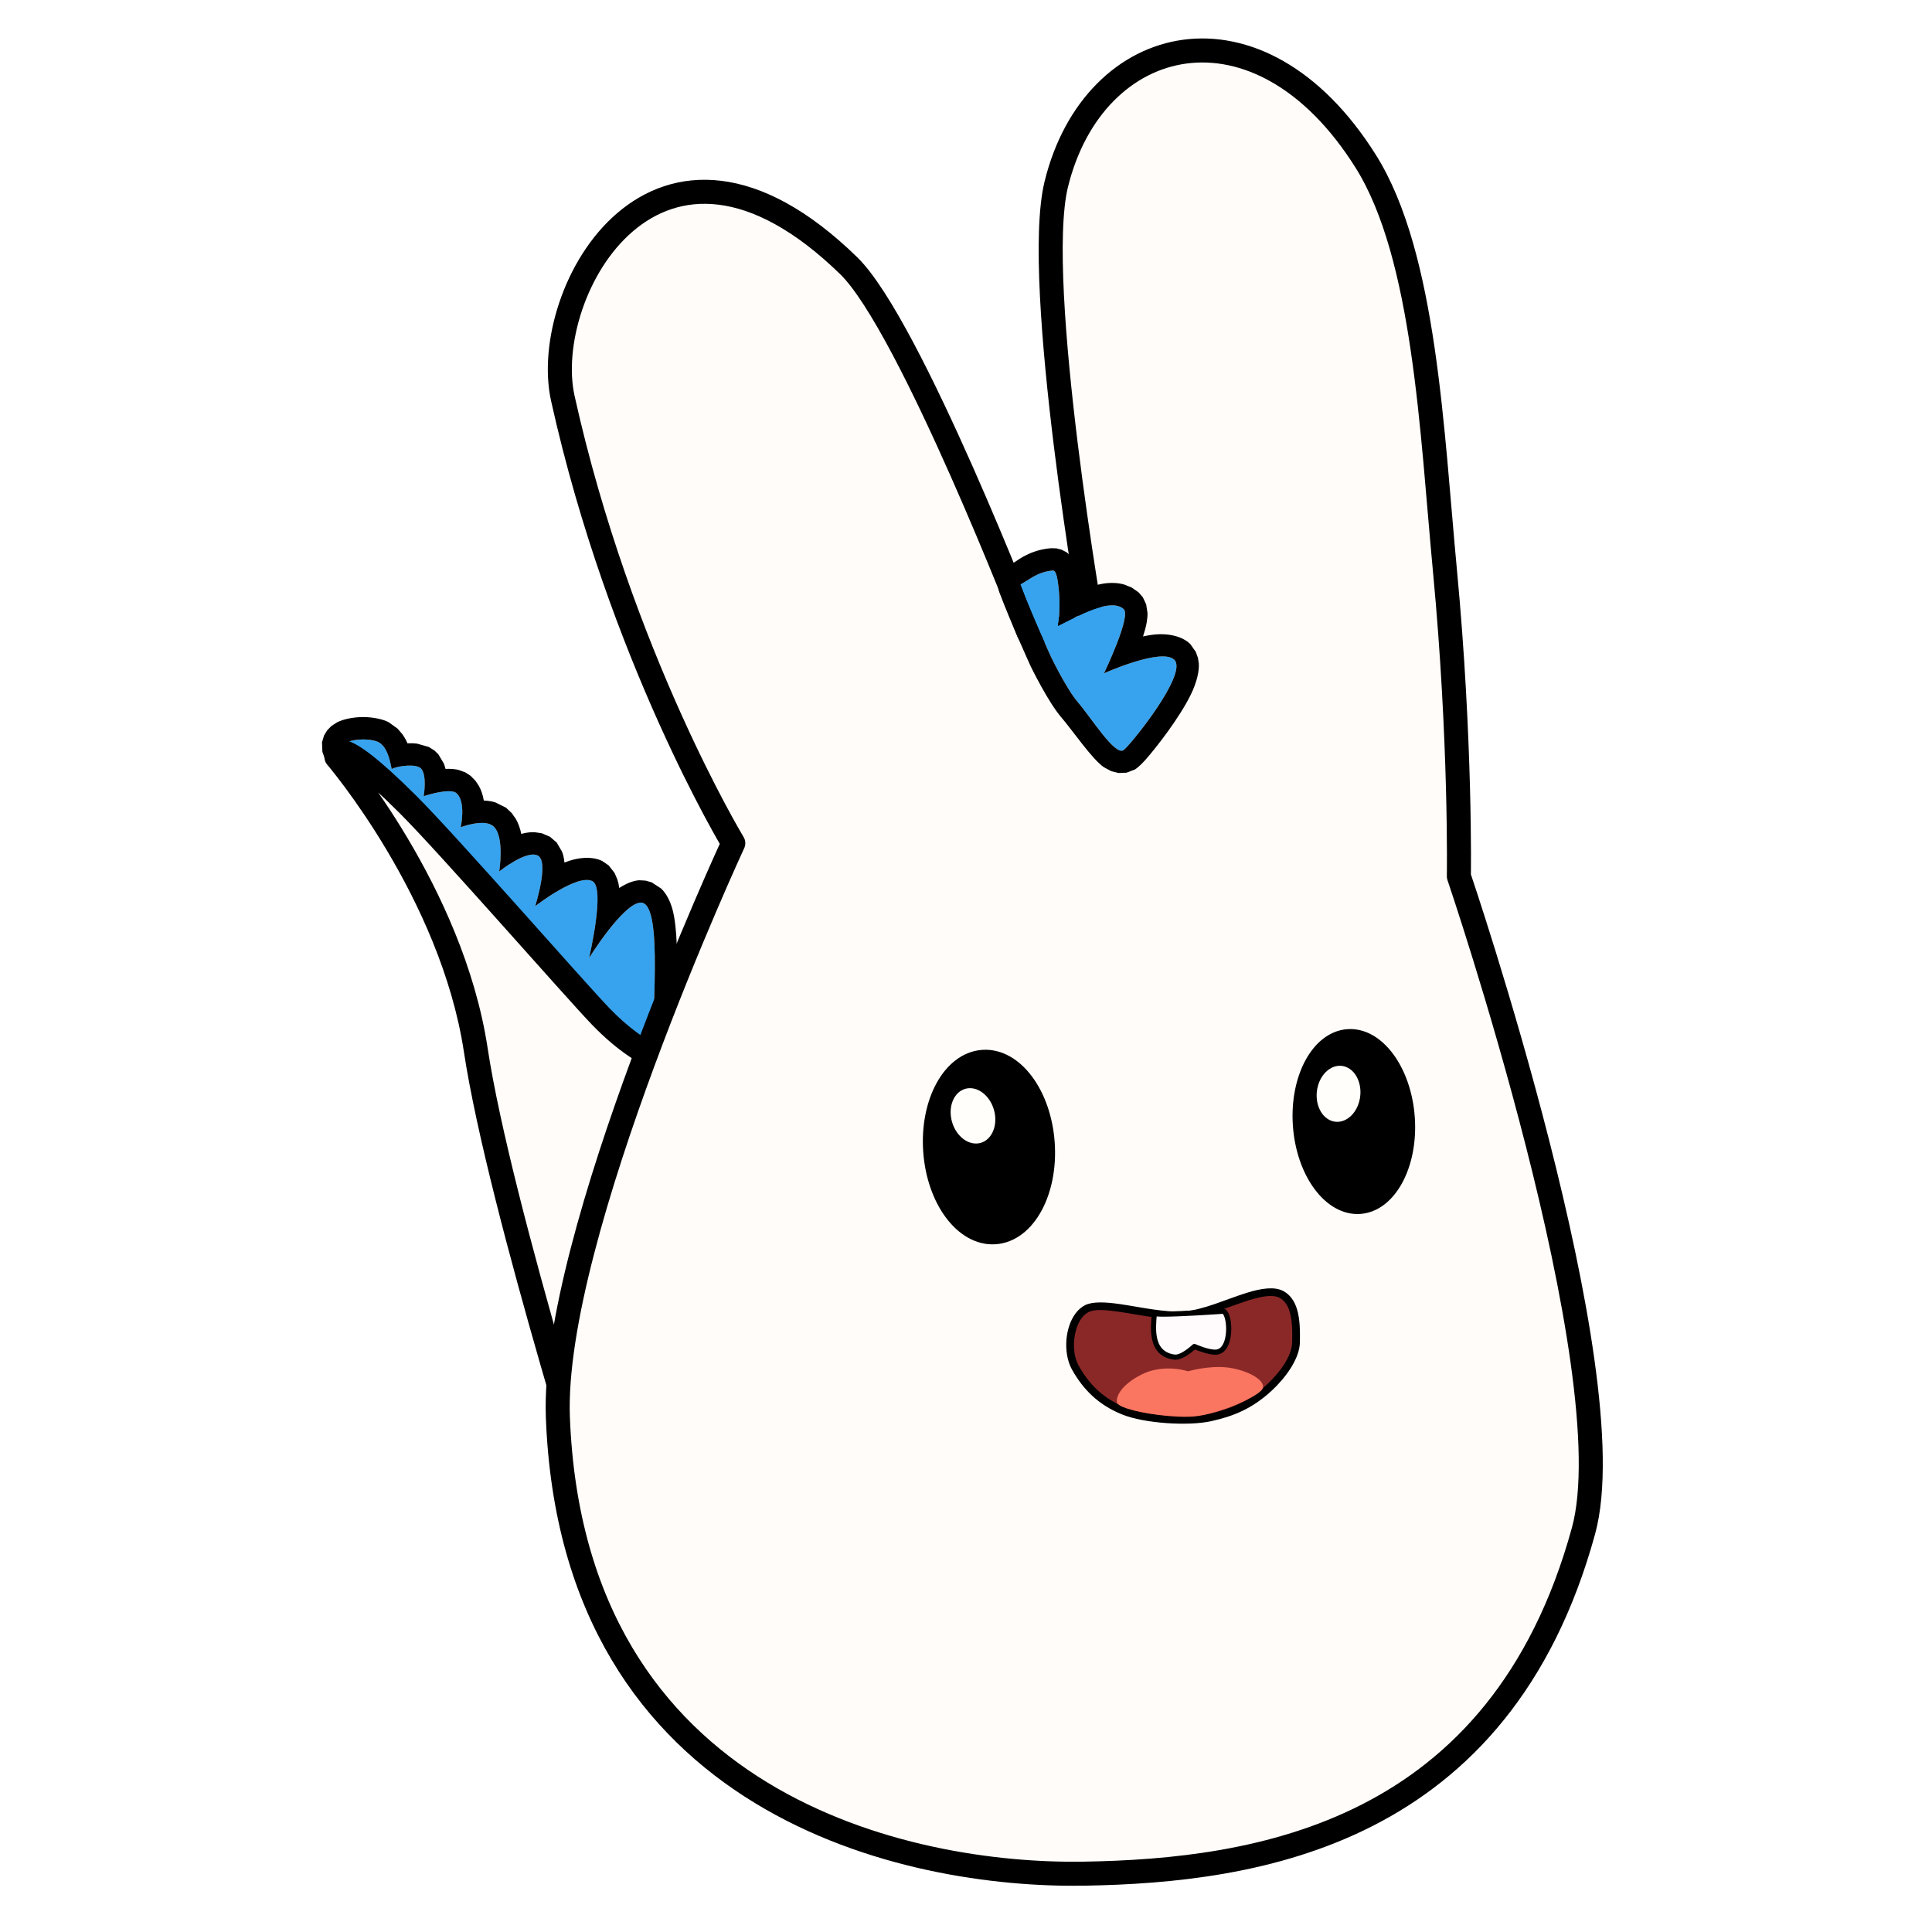
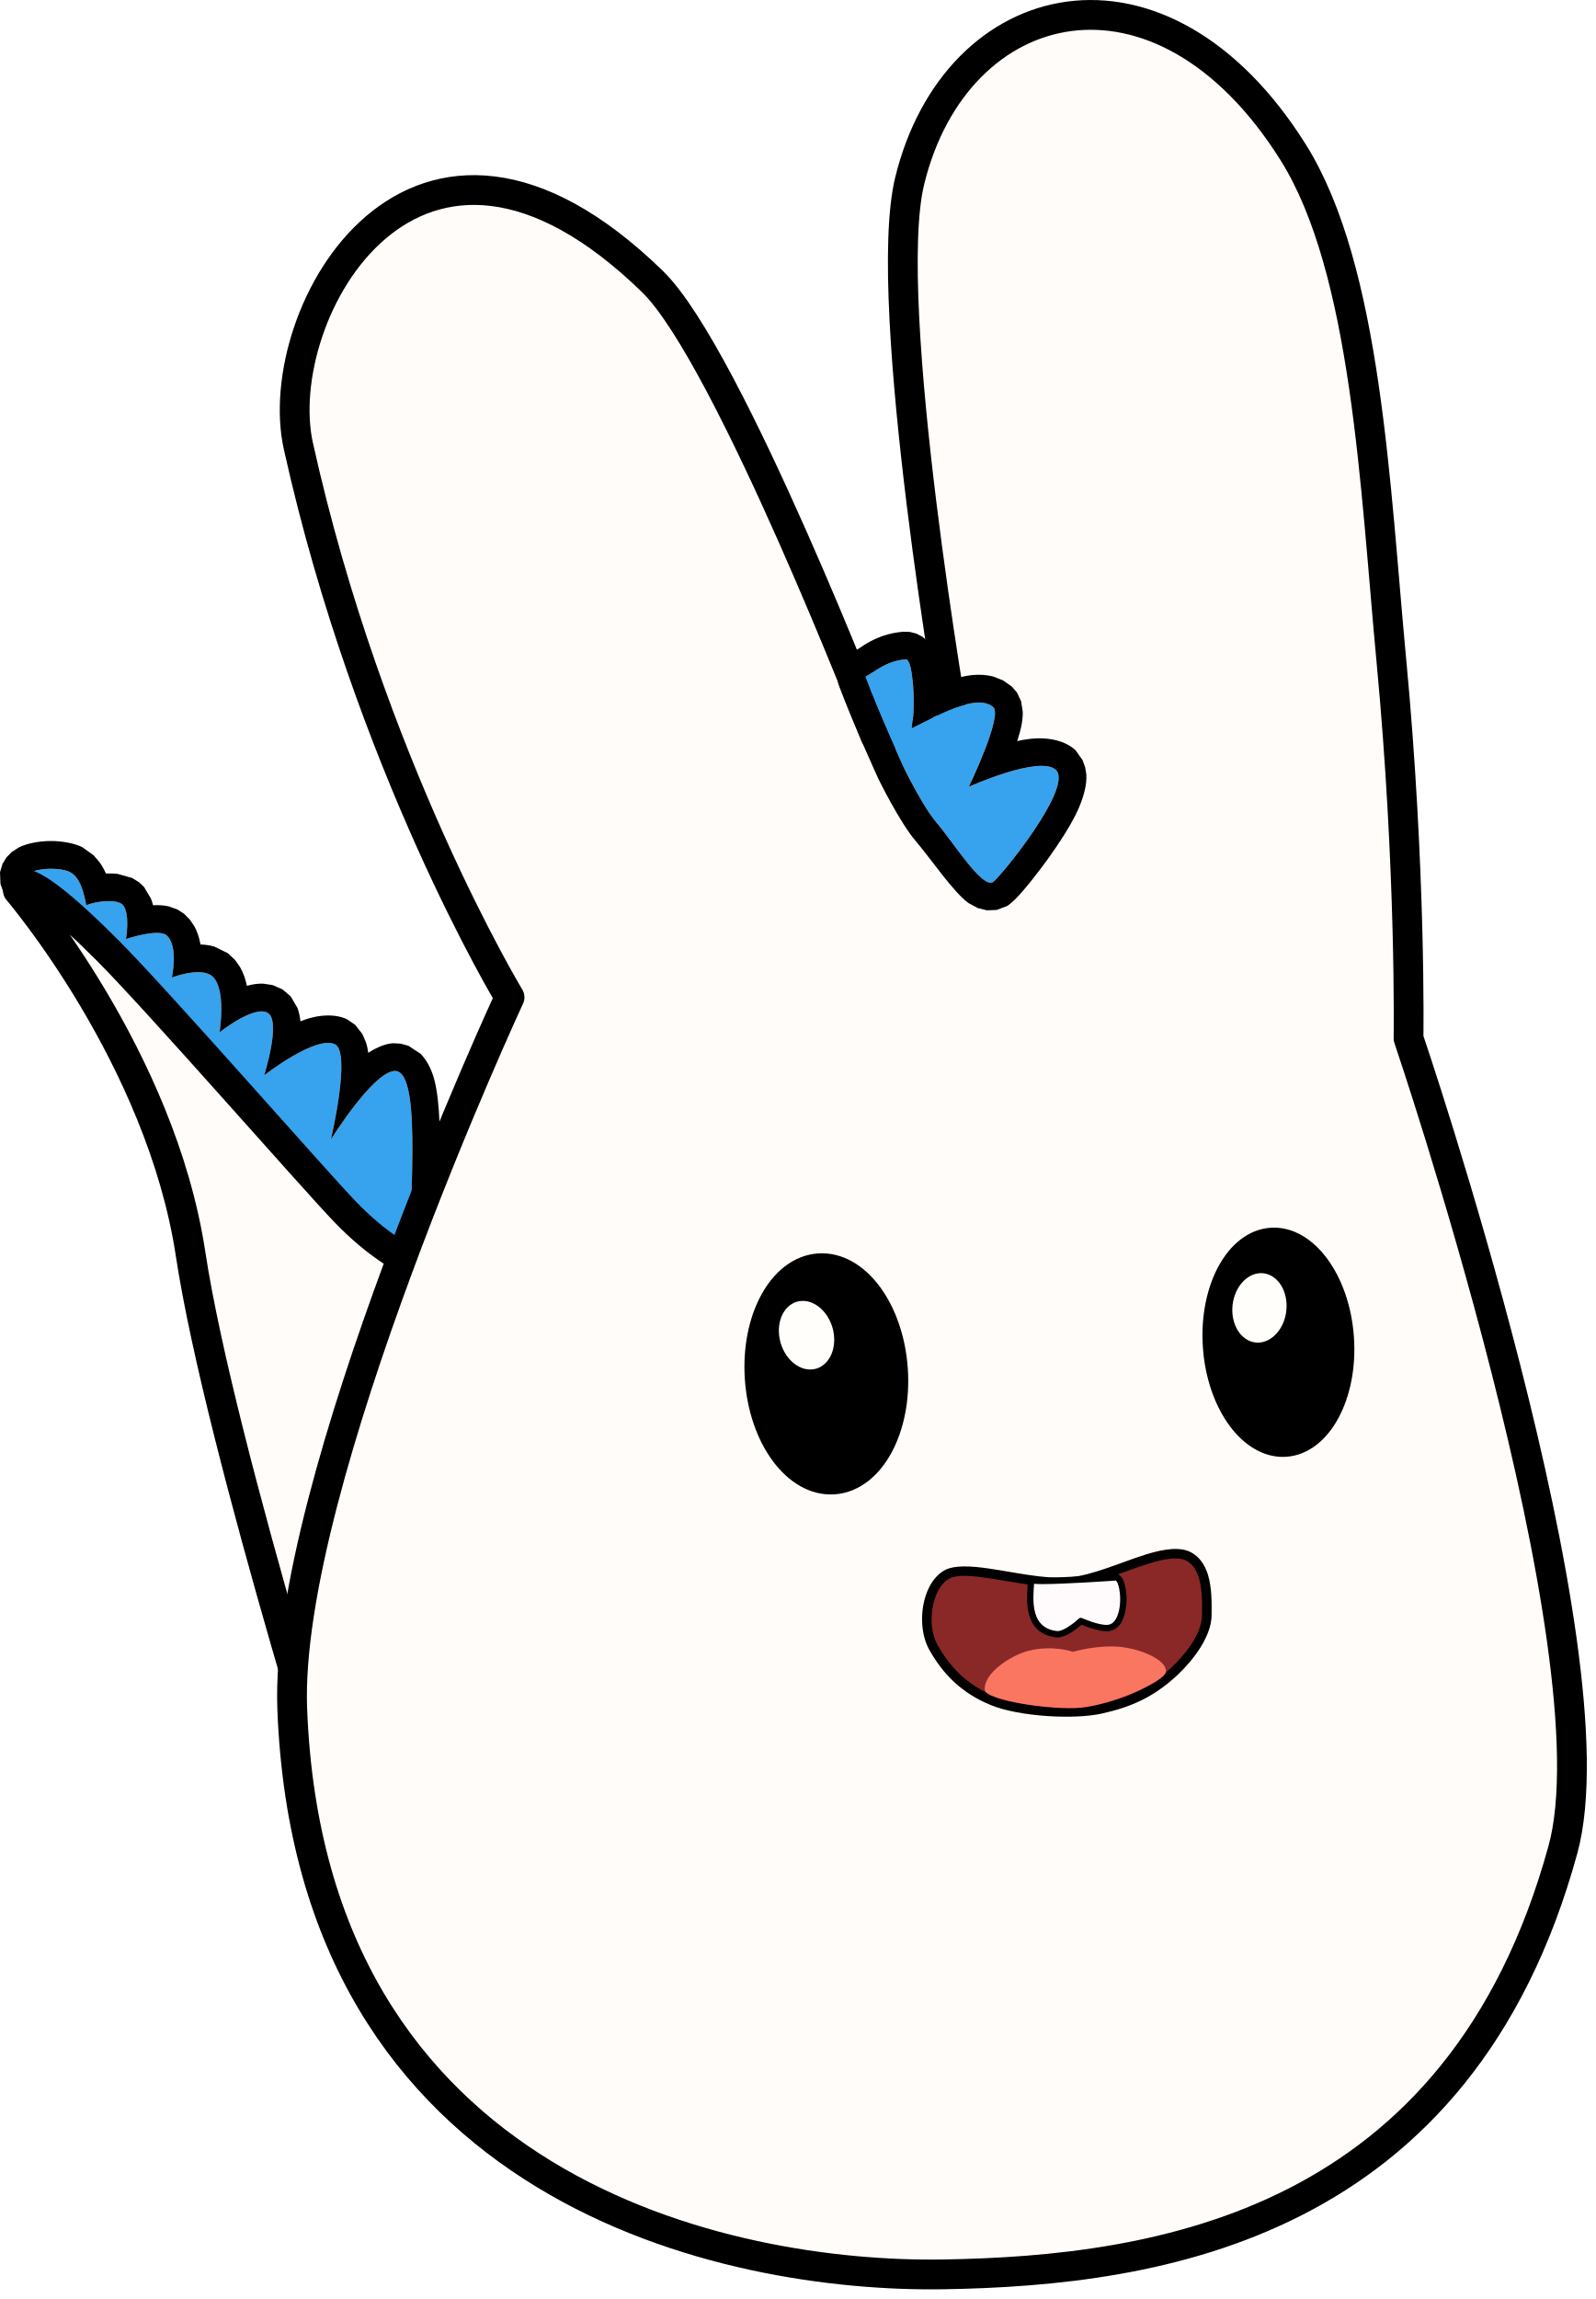
- <svg xmlns="http://www.w3.org/2000/svg" viewBox="-33.5 -4 201 201" fill="none">
+ <svg xmlns="http://www.w3.org/2000/svg" width="134" height="193" viewBox="0 0 134 193" fill="none">
  <path fill-rule="evenodd" clip-rule="evenodd" d="M2.41 73.885C2.646 74.197 2.7 73.611 3.595 74.112C4.878 74.829 6.975 76.566 8.029 77.485C9.556 78.815 11.689 80.646 13.569 82.903C15.251 84.921 18.753 89.214 18.753 89.214C18.753 89.214 21.064 92.162 24.114 95.453C28.725 100.428 34.725 106.399 34.61 105.829C34.056 103.089 35.71 89.782 33.134 89.908C31.312 89.998 27.789 95.662 27.789 95.662C27.789 95.662 29.515 88.348 28.128 87.669C26.529 86.886 22.181 90.276 22.181 90.276C22.181 90.276 23.63 85.742 22.497 85.04C21.361 84.335 18.439 86.666 18.439 86.666C18.439 86.666 19.058 82.862 17.756 81.902C16.766 81.173 14.435 82.061 14.435 82.061C14.435 82.061 15.021 79.379 13.973 78.509C13.282 77.934 10.581 78.831 10.581 78.831C10.581 78.831 10.953 76.716 10.324 75.976C9.859 75.428 7.952 75.664 7.249 76C7.039 74.924 6.734 73.645 5.864 73.204C4.818 72.674 1.689 72.935 2.41 73.885Z" fill="#37A3EE" />
  <path fill-rule="evenodd" clip-rule="evenodd" d="M12.851 75.994C13.343 75.968 13.797 76.004 14.169 76.09L14.905 76.352L15.461 76.715L15.961 77.225L16.32 77.762C16.564 78.2 16.736 78.715 16.83 79.263L16.834 79.286C17.251 79.301 17.652 79.362 18.015 79.471L19.137 80.025L19.747 80.597L20.171 81.208C20.421 81.648 20.612 82.178 20.734 82.758C21.22 82.623 21.686 82.563 22.1 82.578L22.879 82.693L23.724 83.058L24.416 83.655L24.977 84.614C25.097 84.93 25.184 85.312 25.227 85.74L25.273 85.721C26.791 85.116 28.221 85.119 29.151 85.574L29.821 86.032L30.438 86.817L30.741 87.532C30.819 87.782 30.882 88.068 30.925 88.385C31.695 87.882 32.434 87.608 33.018 87.579L33.665 87.617L34.297 87.795L35.29 88.445C35.755 88.892 36.201 89.626 36.474 90.652C36.969 92.513 37 95.87 36.921 99.062C36.854 101.779 36.688 104.354 36.893 105.366L36.939 105.932L36.838 106.533L36.542 107.156L36.001 107.727L35.395 108.055L34.636 108.197L33.833 108.075L33.207 107.772C32.241 107.151 26.718 101.693 22.403 97.036C19.429 93.827 17.142 90.937 16.93 90.668C16.679 90.361 13.389 86.329 11.777 84.394C9.986 82.245 7.95 80.508 6.496 79.241C5.596 78.456 3.871 77.005 2.692 76.284L2.532 76.311L1.705 76.159L1.075 75.817L0.551 75.293L0.261 74.829L0.04 74.216L8.59186e-09 73.226L0.211 72.519L0.548 71.969L0.99 71.522L1.596 71.133C2.204 70.829 3.216 70.608 4.239 70.602C5.279 70.596 6.304 70.814 6.917 71.124L7.864 71.805L8.369 72.396C8.501 72.58 8.622 72.779 8.732 72.99C8.789 73.1 8.843 73.215 8.894 73.332C9.239 73.317 9.576 73.325 9.881 73.363L11.102 73.708L11.694 74.076L12.098 74.466L12.672 75.429C12.742 75.605 12.802 75.794 12.851 75.994ZM2.408 73.884C2.645 74.196 2.698 73.61 3.593 74.111C4.877 74.828 6.974 76.565 8.028 77.484C9.554 78.814 11.687 80.645 13.568 82.902C15.249 84.92 18.751 89.213 18.751 89.213C18.751 89.213 21.063 92.161 24.113 95.452C28.723 100.427 34.724 106.398 34.608 105.829C34.054 103.088 35.708 89.781 33.133 89.907C31.311 89.997 27.787 95.661 27.787 95.661C27.787 95.661 29.514 88.347 28.126 87.668C26.527 86.885 22.18 90.275 22.18 90.275C22.18 90.275 23.628 85.741 22.495 85.039C21.36 84.334 18.437 86.665 18.437 86.665C18.437 86.665 19.056 82.861 17.754 81.901C16.764 81.172 14.433 82.06 14.433 82.06C14.433 82.06 15.019 79.378 13.972 78.508C13.28 77.933 10.579 78.83 10.579 78.83C10.579 78.83 10.951 76.715 10.322 75.975C9.857 75.428 7.951 75.663 7.247 75.999C7.038 74.923 6.732 73.644 5.863 73.203C4.816 72.673 1.687 72.934 2.408 73.884Z" fill="black" />
  <path d="M16 105.251C13.5 88.751 1.5 74.751 1.5 74.751C1.5 74.751 0.972 71.727 9 79.751C13.222 83.971 26.321 98.976 29 101.751C34.283 107.222 38 106.82 38 107.251C38 108.251 30 157.751 30 157.751C30 157.751 18.5 121.751 16 105.251Z" fill="#FFFCF9" />
  <path d="M1.5 74.751L0.269 74.966C0.307 75.187 0.405 75.394 0.551 75.564L1.5 74.751ZM16 105.251L17.236 105.064V105.064L16 105.251ZM30 157.751L28.809 158.131L31.234 157.95L30 157.751ZM29 101.751L28.101 102.619V102.619L29 101.751ZM9 79.751L9.884 78.867V78.867L9 79.751ZM1.5 74.751C0.551 75.564 0.551 75.564 0.551 75.564C0.551 75.564 0.551 75.564 0.551 75.564C0.551 75.564 0.551 75.565 0.552 75.565C0.553 75.566 0.554 75.568 0.557 75.571C0.561 75.576 0.569 75.585 0.579 75.598C0.6 75.622 0.632 75.66 0.674 75.711C0.758 75.812 0.884 75.965 1.046 76.167C1.369 76.571 1.838 77.169 2.41 77.941C3.554 79.484 5.108 81.714 6.739 84.453C10.009 89.945 13.548 97.411 14.764 105.438L16 105.251L17.236 105.064C15.952 96.59 12.241 88.807 8.887 83.174C7.205 80.35 5.602 78.049 4.418 76.452C3.826 75.653 3.338 75.029 2.995 74.602C2.824 74.389 2.69 74.225 2.597 74.114C2.551 74.058 2.515 74.015 2.49 73.985C2.477 73.971 2.468 73.959 2.461 73.951C2.457 73.947 2.455 73.944 2.453 73.942C2.452 73.941 2.451 73.94 2.45 73.939C2.45 73.939 2.45 73.938 2.45 73.938C2.449 73.938 2.449 73.937 1.5 74.751ZM16 105.251L14.764 105.438C16.028 113.78 19.551 126.98 22.736 138.034C24.333 143.575 25.851 148.598 26.969 152.235C27.529 154.055 27.988 155.528 28.308 156.546C28.468 157.056 28.593 157.452 28.679 157.72C28.721 157.854 28.754 157.957 28.776 158.026C28.787 158.061 28.795 158.087 28.801 158.104C28.804 158.113 28.806 158.12 28.807 158.124C28.808 158.127 28.808 158.128 28.809 158.129C28.809 158.13 28.809 158.13 28.809 158.131C28.809 158.131 28.809 158.131 30 157.751C31.191 157.37 31.191 157.37 31.191 157.37C31.191 157.37 31.191 157.37 31.19 157.369C31.19 157.368 31.189 157.366 31.189 157.364C31.187 157.36 31.185 157.354 31.183 157.345C31.177 157.328 31.169 157.302 31.158 157.268C31.136 157.2 31.104 157.098 31.062 156.965C30.977 156.698 30.853 156.304 30.694 155.797C30.375 154.783 29.917 153.314 29.359 151.501C28.243 147.873 26.73 142.865 25.139 137.342C21.949 126.272 18.472 113.221 17.236 105.064L16 105.251ZM30 157.751C31.234 157.95 31.234 157.95 31.234 157.95C31.234 157.949 31.234 157.949 31.234 157.948C31.235 157.947 31.235 157.944 31.235 157.941C31.236 157.935 31.238 157.926 31.24 157.914C31.244 157.891 31.249 157.855 31.257 157.808C31.272 157.714 31.295 157.575 31.324 157.394C31.383 157.031 31.468 156.499 31.578 155.821C31.797 154.466 32.109 152.528 32.484 150.2C33.234 145.543 34.234 139.324 35.234 133.073C36.234 126.823 37.235 120.54 37.985 115.757C38.36 113.366 38.673 111.347 38.892 109.894C39.002 109.169 39.089 108.58 39.148 108.157C39.178 107.945 39.201 107.77 39.218 107.636C39.229 107.543 39.25 107.376 39.25 107.251H38H36.75C36.75 107.188 36.755 107.178 36.736 107.331C36.723 107.444 36.701 107.603 36.672 107.809C36.615 108.22 36.529 108.798 36.42 109.521C36.202 110.967 35.89 112.98 35.515 115.37C34.765 120.149 33.766 126.429 32.766 132.678C31.766 138.928 30.766 145.146 30.016 149.802C29.641 152.13 29.328 154.067 29.11 155.423C29 156.1 28.915 156.633 28.856 156.995C28.827 157.177 28.804 157.316 28.789 157.409C28.781 157.456 28.776 157.492 28.772 157.516C28.77 157.527 28.768 157.536 28.767 157.542C28.767 157.545 28.767 157.548 28.766 157.549C28.766 157.55 28.766 157.55 28.766 157.551C28.766 157.551 28.766 157.551 30 157.751ZM38 107.251H39.25C39.25 106.697 38.926 106.347 38.722 106.19C38.538 106.048 38.35 105.974 38.259 105.941C38.07 105.872 37.821 105.812 37.642 105.767C37.226 105.662 36.661 105.517 35.946 105.231C34.525 104.661 32.422 103.495 29.899 100.883L29 101.751L28.101 102.619C30.861 105.478 33.258 106.846 35.016 107.551C35.891 107.902 36.586 108.079 37.032 108.191C37.145 108.22 37.228 108.24 37.298 108.259C37.331 108.268 37.356 108.275 37.375 108.281C37.394 108.287 37.402 108.29 37.401 108.289C37.4 108.289 37.395 108.287 37.388 108.284C37.38 108.281 37.368 108.275 37.352 108.268C37.324 108.254 37.264 108.222 37.192 108.167C37.045 108.053 36.75 107.751 36.75 107.251H38ZM29 101.751L29.899 100.883C28.582 99.518 24.666 95.106 20.51 90.459C16.384 85.847 12.025 81.008 9.884 78.867L9 79.751L8.116 80.635C10.196 82.714 14.498 87.487 18.647 92.126C22.766 96.731 26.739 101.209 28.101 102.619L29 101.751ZM9 79.751L9.884 78.867C7.858 76.842 6.346 75.488 5.212 74.6C4.108 73.736 3.262 73.232 2.58 73.039C2.229 72.939 1.8 72.887 1.367 73.029C0.888 73.186 0.58 73.522 0.416 73.863C0.27 74.166 0.246 74.453 0.243 74.613C0.242 74.702 0.246 74.779 0.252 74.836C0.254 74.866 0.257 74.891 0.26 74.913C0.262 74.924 0.263 74.933 0.265 74.942C0.265 74.947 0.266 74.951 0.267 74.955C0.267 74.957 0.267 74.959 0.268 74.96C0.268 74.961 0.268 74.963 0.268 74.963C0.268 74.965 0.269 74.966 1.5 74.751C2.731 74.536 2.732 74.537 2.732 74.538C2.732 74.539 2.732 74.54 2.732 74.541C2.733 74.543 2.733 74.544 2.733 74.546C2.734 74.549 2.734 74.552 2.735 74.555C2.735 74.561 2.736 74.567 2.737 74.572C2.739 74.582 2.74 74.592 2.74 74.601C2.742 74.619 2.743 74.638 2.743 74.66C2.742 74.687 2.74 74.799 2.67 74.945C2.582 75.128 2.404 75.32 2.146 75.405C1.933 75.475 1.815 75.421 1.899 75.445C2.089 75.498 2.616 75.743 3.671 76.569C4.695 77.371 6.128 78.647 8.116 80.635L9 79.751Z" fill="black" />
  <path fill-rule="evenodd" clip-rule="evenodd" d="M80.244 61.7C80.244 61.7 73.893 25.355 76.393 15.163C80.293 -0.735 97.467 -4.926 108.587 12.782C114.768 22.624 115.465 40.953 116.827 55.357C118.51 73.14 118.276 87.165 118.276 87.165C118.276 87.165 135.802 138.643 131.243 155.268C122.573 186.884 97.287 190.636 79.236 190.932C61.185 191.228 26.085 184.031 24.54 143.46C23.822 124.601 42.789 83.721 42.789 83.721C42.789 83.721 31 64.234 25.055 37.447C22.601 26.388 34.869 4.221 54.8 23.647C61.2 29.886 73.5 61.751 73.5 61.751C73.5 61.751 76.173 61.438 77.506 61.448C78.363 61.454 80.244 61.7 80.244 61.7Z" fill="#FFFCF9" stroke="black" stroke-width="2.5" stroke-miterlimit="1.5" stroke-linecap="round" stroke-linejoin="round" />
  <path fill-rule="evenodd" clip-rule="evenodd" d="M75.857 64.368C75.857 64.368 73.774 59.821 72.648 56.788C73.437 56.476 74.31 55.491 76.04 55.358C76.394 55.331 76.535 56.267 76.637 57.168C76.785 58.482 76.74 60.173 76.568 61.115C78.625 60.102 82.029 58.14 83.406 59.37C84.219 60.097 81.357 66.049 81.357 66.049C81.357 66.049 87.38 63.341 88.678 64.65C90.135 66.12 83.938 73.722 83.374 74.057C82.462 74.6 80.036 70.689 78.672 69.102C77.445 67.673 75.857 64.368 75.857 64.368Z" fill="#37A3EE" />
  <path fill-rule="evenodd" clip-rule="evenodd" d="M73.739 65.338C73.739 65.338 71.614 60.695 70.464 57.598C70.022 56.409 70.612 55.086 71.791 54.619C72.104 54.496 72.421 54.216 72.844 53.976C73.628 53.532 74.589 53.131 75.862 53.033L76.412 53.051L76.939 53.186L77.464 53.456L77.989 53.92C78.382 54.373 78.81 55.626 78.954 56.906C78.972 57.067 78.987 57.233 79.001 57.403C79.835 57.069 80.663 56.803 81.396 56.703C82.163 56.598 82.867 56.642 83.475 56.818L84.239 57.127L84.959 57.631L85.404 58.147L85.746 58.881L85.881 59.752C85.889 60.029 85.866 60.359 85.805 60.726C85.734 61.152 85.595 61.665 85.419 62.214C85.673 62.157 85.923 62.109 86.165 62.072C88.034 61.779 89.568 62.235 90.334 63.008L90.902 63.81L91.128 64.433L91.22 65.009C91.281 65.819 91.011 66.999 90.374 68.295C89.198 70.685 86.786 73.799 85.646 75.076C85.135 75.649 84.721 75.968 84.568 76.059L83.698 76.389L82.872 76.421L82.116 76.234L81.351 75.826C80.111 74.977 78.102 72.011 76.906 70.62C75.542 69.033 73.757 65.377 73.757 65.377L73.739 65.338ZM75.858 64.368C75.858 64.368 77.446 67.672 78.673 69.101C80.037 70.688 82.463 74.599 83.375 74.056C83.939 73.721 90.136 66.119 88.679 64.649C87.381 63.34 81.358 66.048 81.358 66.048C81.358 66.048 84.22 60.096 83.406 59.369C82.029 58.139 78.626 60.101 76.568 61.114C76.74 60.172 76.785 58.481 76.638 57.167C76.536 56.266 76.395 55.33 76.041 55.357C74.31 55.49 73.438 56.475 72.649 56.787C73.775 59.82 75.858 64.368 75.858 64.368Z" fill="black" />
  <path d="M70.02 124.365C73.2 124.143 75.495 119.921 75.146 114.934C74.797 109.948 71.937 106.086 68.757 106.308C65.578 106.53 63.283 110.753 63.631 115.739C63.98 120.726 66.84 124.588 70.02 124.365Z" fill="black" stroke="black" stroke-width="2.17" stroke-miterlimit="1.5" stroke-linecap="round" stroke-linejoin="round" />
  <path fill-rule="evenodd" clip-rule="evenodd" d="M67.358 109.126C66.044 109.164 65.141 110.523 65.345 112.159C65.548 113.795 66.78 115.092 68.095 115.054C69.409 115.016 70.311 113.657 70.108 112.021C69.905 110.385 68.673 109.088 67.358 109.126Z" fill="#FFFEFA" stroke="black" stroke-width="0.17" stroke-miterlimit="1.5" stroke-linecap="round" stroke-linejoin="round" />
  <path d="M107.982 121.711C111.162 121.489 113.457 117.266 113.108 112.28C112.759 107.293 109.899 103.431 106.719 103.654C103.54 103.876 101.245 108.098 101.593 113.085C101.942 118.071 104.802 121.933 107.982 121.711Z" fill="black" stroke="black" stroke-width="1.17" stroke-miterlimit="1.5" stroke-linecap="round" stroke-linejoin="round" />
  <path fill-rule="evenodd" clip-rule="evenodd" d="M79.58 132.14C77.861 132.986 77.296 136.371 78.387 138.307C79.478 140.244 80.972 141.797 83.361 142.772C85.688 143.721 90.184 143.962 92.415 143.464C94.646 142.966 96.558 142.224 98.571 140.349C99.85 139.158 101.313 137.289 101.337 135.628C101.361 133.967 101.401 131.491 99.804 130.662C97.717 129.579 93.096 132.585 89.725 132.831C86.354 133.078 81.379 131.256 79.58 132.14Z" fill="#8A2828" />
  <path fill-rule="evenodd" clip-rule="evenodd" d="M79.402 131.779C80.172 131.4 81.485 131.453 83.015 131.674C85.133 131.98 87.699 132.576 89.696 132.43C91.691 132.284 94.128 131.149 96.206 130.502C97.731 130.027 99.082 129.834 99.99 130.305C100.725 130.687 101.171 131.362 101.425 132.169C101.768 133.261 101.754 134.599 101.739 135.634C101.714 137.39 100.198 139.384 98.845 140.644C96.771 142.576 94.802 143.344 92.502 143.857C90.212 144.368 85.597 144.119 83.209 143.144C80.725 142.131 79.171 140.518 78.037 138.505C77.332 137.254 77.258 135.443 77.72 133.996C78.042 132.986 78.627 132.16 79.402 131.779ZM79.758 132.502C79.157 132.797 78.737 133.46 78.487 134.241C78.091 135.482 78.133 137.037 78.738 138.11C79.786 139.969 81.219 141.462 83.513 142.399C85.778 143.323 90.155 143.556 92.327 143.071C94.49 142.589 96.345 141.872 98.296 140.055C99.502 138.931 100.911 137.188 100.934 135.622C100.948 134.664 100.975 133.422 100.657 132.411C100.469 131.816 100.161 131.301 99.619 131.02C99.263 130.835 98.819 130.802 98.316 130.849C97.751 130.902 97.118 131.062 96.445 131.271C94.312 131.935 91.804 133.083 89.754 133.233C87.706 133.382 85.072 132.785 82.9 132.471C81.569 132.279 80.427 132.172 79.758 132.502Z" fill="black" />
  <path fill-rule="evenodd" clip-rule="evenodd" d="M90.755 143.363C88.268 143.594 82.793 142.73 82.7 141.883C82.545 140.476 84.91 138.939 86.406 138.573C88.43 138.078 90.098 138.667 90.098 138.667C90.098 138.667 92.291 138.024 94.247 138.276C96.162 138.523 98.082 139.498 97.892 140.387C97.716 141.209 93.323 143.123 90.755 143.363Z" fill="#FA7661" />
  <path fill-rule="evenodd" clip-rule="evenodd" d="M106.56 106.92C105.332 106.448 103.976 107.355 103.534 108.943C103.091 110.531 103.728 112.202 104.956 112.674C106.184 113.145 107.54 112.239 107.983 110.651C108.425 109.063 107.788 107.391 106.56 106.92Z" fill="#FFFEFA" stroke="black" stroke-width="0.17" stroke-miterlimit="1.5" stroke-linecap="round" stroke-linejoin="round" />
  <path fill-rule="evenodd" clip-rule="evenodd" d="M86.688 132.783C86.687 133.773 86.034 136.968 88.789 137.321C89.609 137.427 90.869 136.218 90.869 136.218C90.869 136.218 92.384 136.885 93.171 136.802C94.827 136.628 94.632 132.83 93.885 132.546C93.885 132.546 87.248 133.016 86.688 132.783Z" fill="#FFFBFD" />
  <path fill-rule="evenodd" clip-rule="evenodd" d="M86.682 132.403C86.782 132.445 87.1 132.448 87.542 132.447C89.522 132.446 93.757 132.146 93.757 132.146C93.796 132.143 93.835 132.149 93.872 132.163C94.008 132.215 94.142 132.333 94.251 132.52C94.433 132.834 94.563 133.373 94.593 133.971C94.63 134.724 94.512 135.568 94.187 136.148C93.94 136.589 93.577 136.885 93.091 136.937C92.419 137.007 91.244 136.57 90.815 136.398C90.636 136.556 90.292 136.843 89.905 137.076C89.489 137.326 89.024 137.504 88.646 137.455C87.119 137.259 86.533 136.28 86.332 135.208C86.148 134.222 86.31 133.155 86.311 132.651C86.311 132.561 86.356 132.477 86.43 132.428C86.505 132.378 86.599 132.369 86.682 132.403ZM86.834 132.96C86.799 133.5 86.714 134.331 86.86 135.109C87.021 135.971 87.486 136.765 88.714 136.923C88.992 136.958 89.323 136.8 89.628 136.616C90.142 136.306 90.574 135.892 90.574 135.892C90.653 135.816 90.769 135.796 90.868 135.84C90.868 135.84 92.292 136.481 93.034 136.403C93.343 136.37 93.562 136.165 93.719 135.885C94 135.383 94.089 134.65 94.056 133.997C94.035 133.566 93.96 133.169 93.841 132.898C93.809 132.825 93.775 132.763 93.736 132.715C93.728 132.705 93.72 132.696 93.713 132.687C93.11 132.729 89.371 132.983 87.543 132.984C87.26 132.984 87.019 132.975 86.834 132.96Z" fill="black" />
</svg>
